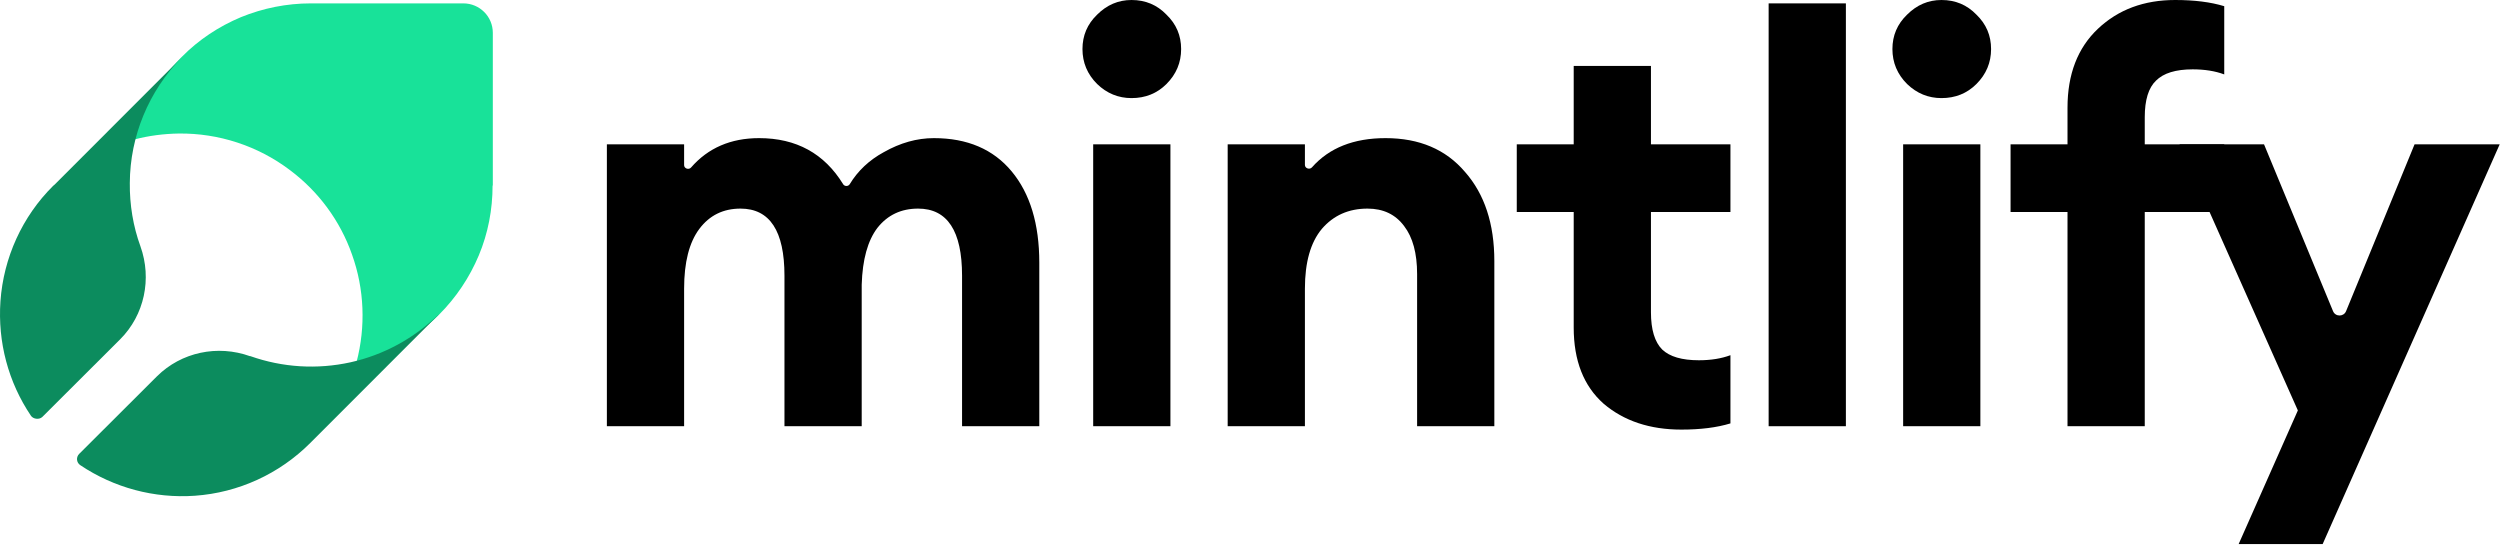
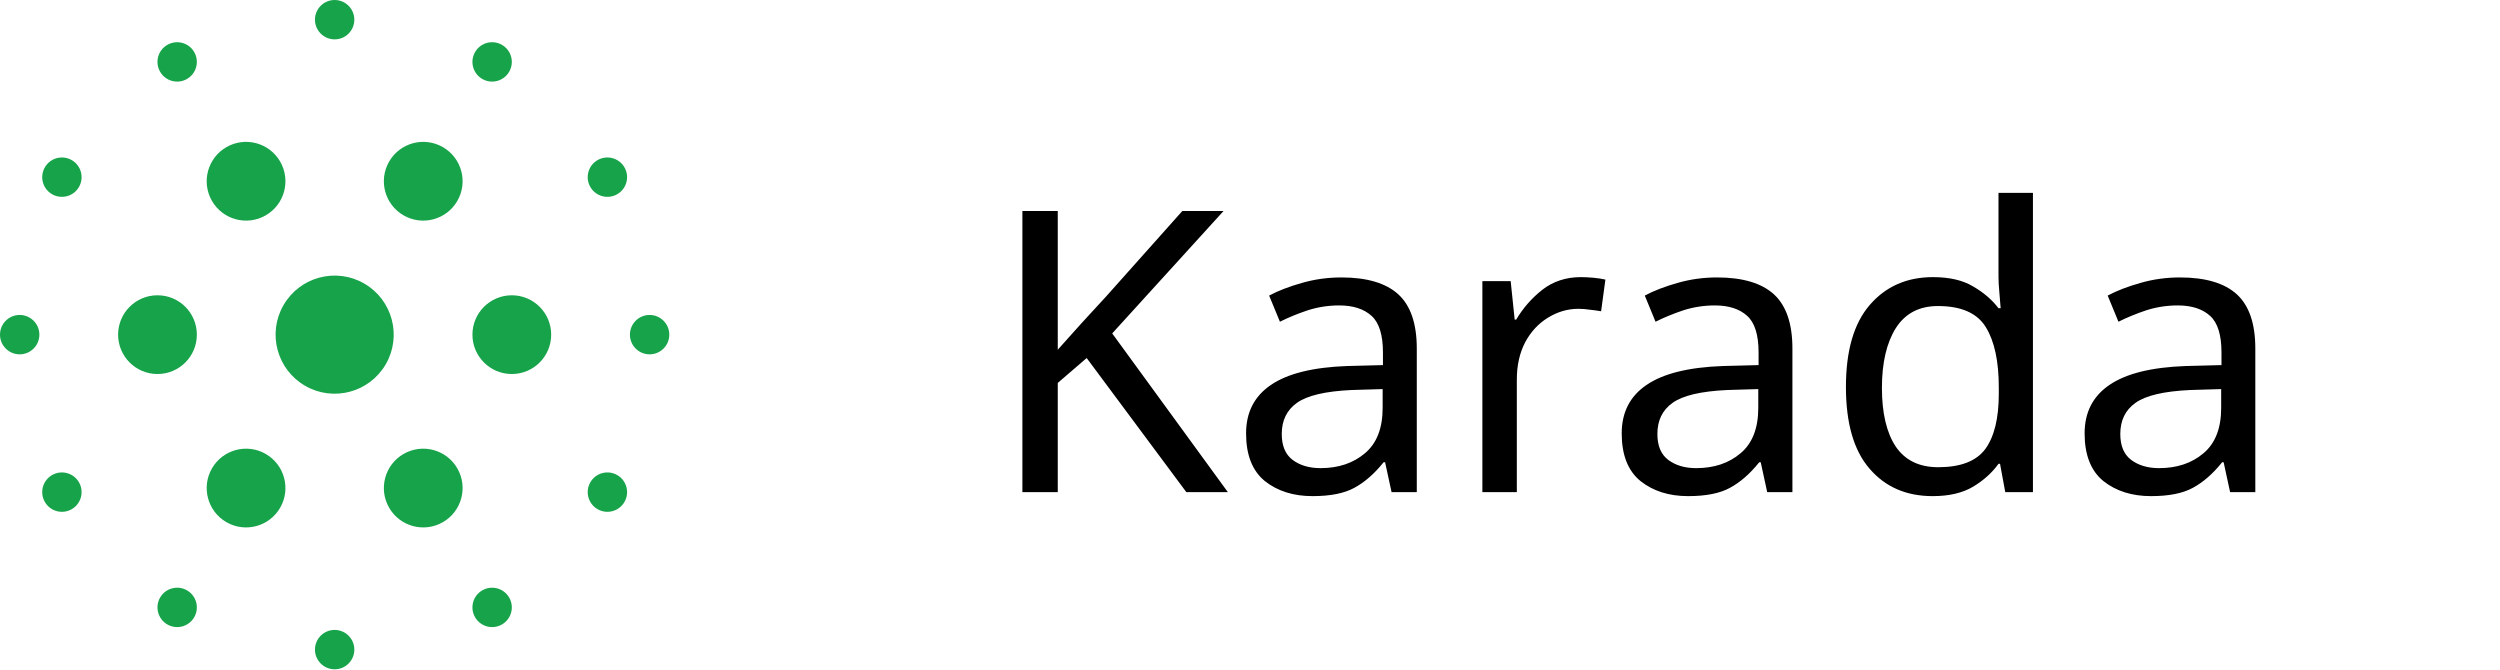
- <svg xmlns="http://www.w3.org/2000/svg" width="1682" height="367" viewBox="0 0 1682 367" fill="none">
-   <path d="M1562.69 366.037H1506.17L1546 276.14L1466.34 97.105H1523.24L1569.66 209.337C1571.28 213.26 1576.84 213.253 1578.45 209.325L1624.52 97.105H1681.79L1562.69 366.037Z" fill="black" />
-   <path d="M1391.02 286.761V142.622H1352.71V97.104H1391.02V72.449C1391.02 49.943 1397.85 32.242 1411.5 19.345C1425.16 6.448 1442.48 0 1463.47 0C1476.37 0 1487.37 1.391 1496.47 4.172V50.069C1490.4 47.793 1483.32 46.656 1475.23 46.656C1463.85 46.656 1455.63 49.184 1450.57 54.242C1445.51 59.046 1442.99 67.265 1442.99 78.897V97.104H1496.47V142.622H1442.99V286.761H1391.02Z" fill="black" />
-   <path d="M1306.22 66.001C1297.37 66.001 1289.66 62.84 1283.08 56.518C1276.51 49.943 1273.22 42.104 1273.22 33C1273.22 23.897 1276.51 16.184 1283.08 9.862C1289.66 3.287 1297.37 0 1306.22 0C1315.58 0 1323.42 3.287 1329.74 9.862C1336.31 16.184 1339.6 23.897 1339.6 33C1339.6 42.104 1336.31 49.943 1329.74 56.518C1323.42 62.84 1315.58 66.001 1306.22 66.001ZM1280.43 286.761V97.104H1332.39V286.761H1280.43Z" fill="black" />
-   <path d="M1189.94 286.761V2.276H1241.91V286.761H1189.94Z" fill="black" />
-   <path d="M1131.24 289.037C1110 289.037 1092.55 283.221 1078.89 271.588C1065.49 259.703 1058.79 242.634 1058.79 220.381V142.622H1020.48V97.104H1058.79V44.38H1110.76V97.104H1164.24V142.622H1110.76V210.14C1110.76 221.772 1113.29 230.117 1118.34 235.174C1123.4 239.979 1131.62 242.381 1143 242.381C1151.09 242.381 1158.17 241.243 1164.24 238.967V284.864C1155.14 287.646 1144.14 289.037 1131.24 289.037Z" fill="black" />
-   <path d="M825.979 286.761V97.104H877.945V110.967C877.945 113.311 881.135 114.347 882.688 112.591C894.273 99.485 910.773 92.932 932.187 92.932C954.946 92.932 972.774 100.518 985.67 115.691C998.82 130.61 1005.39 150.587 1005.39 175.622V286.761H953.429V184.346C953.429 170.438 950.521 159.691 944.704 152.105C938.888 144.265 930.67 140.346 920.049 140.346C907.405 140.346 897.164 144.898 889.325 154.001C881.738 163.105 877.945 176.507 877.945 194.208V286.761H825.979Z" fill="black" />
-   <path d="M761.286 66.001C752.436 66.001 744.723 62.84 738.148 56.518C731.574 49.943 728.286 42.104 728.286 33C728.286 23.897 731.574 16.184 738.148 9.862C744.723 3.287 752.436 0 761.286 0C770.643 0 778.482 3.287 784.804 9.862C791.379 16.184 794.666 23.897 794.666 33C794.666 42.104 791.379 49.943 784.804 56.518C778.482 62.84 770.643 66.001 761.286 66.001ZM735.493 286.761V97.104H787.459V286.761H735.493Z" fill="black" />
-   <path d="M647.273 286.761V185.484C647.273 155.392 637.411 140.346 617.686 140.346C606.307 140.346 597.204 144.645 590.376 153.243C583.801 161.84 580.261 174.61 579.755 191.553V286.761H527.789V185.484C527.789 155.392 517.927 140.346 498.203 140.346C486.571 140.346 477.341 144.898 470.513 154.001C463.685 163.105 460.272 176.507 460.272 194.208V286.761H408.306V97.104H460.272V111.103C460.272 113.435 463.407 114.462 464.939 112.704C476.419 99.522 491.68 92.932 510.72 92.932C535.742 92.932 554.588 103.262 567.259 123.923C568.258 125.553 570.718 125.527 571.712 123.894C577.189 114.891 584.802 107.731 594.548 102.415C605.675 96.093 616.928 92.932 628.307 92.932C650.813 92.932 668.261 100.392 680.652 115.311C693.043 130.231 699.239 150.714 699.239 176.76V286.761H647.273Z" fill="black" />
-   <path d="M331.569 124.833V22.09C331.569 11.065 322.625 2.276 311.764 2.276H209.069C192.938 2.276 176.967 5.472 162.113 11.544C147.26 17.775 133.685 26.724 122.345 38.228L121.546 39.027C106.533 54.207 95.833 73.062 90.402 93.834C100.145 91.277 110.206 89.999 120.268 89.839C147.1 89.52 173.453 98.148 194.855 114.287C214.18 128.668 228.873 148.481 236.859 171.331C245.164 194.5 246.122 219.746 239.893 243.554C260.496 238.122 279.503 227.416 294.675 212.396L295.474 211.597C306.813 200.252 315.917 186.67 322.145 171.81C328.374 156.95 331.409 140.971 331.409 124.833H331.569Z" fill="#18E299" />
-   <path d="M87.337 123.098C87.496 91.579 100.066 61.334 122.182 38.73L36.739 124.212C36.421 124.531 36.102 124.69 35.784 125.008C14.941 145.702 2.371 173.4 0.303 202.69C-1.607 230.07 5.553 257.131 20.828 279.736C22.285 281.892 26.238 282.601 28.466 280.532L80.813 228.319C97.202 211.923 102.293 187.568 94.497 165.759C89.564 152.229 87.178 137.743 87.337 123.098Z" fill="#0C8C5E" />
-   <path d="M294.976 211.605C278.587 227.683 258.062 238.826 235.786 243.761C213.351 248.695 190.121 247.263 168.482 239.622C168.482 239.622 168.323 239.622 168.164 239.622C146.365 231.822 122.022 236.916 105.633 253.153L53.285 305.365C51.057 307.594 51.376 311.255 54.081 313.006C76.674 328.128 103.724 335.451 131.091 333.541C160.368 331.471 187.894 318.896 208.737 298.043L209.533 297.247L294.976 211.764V211.605Z" fill="#0C8C5E" />
+ <svg xmlns="http://www.w3.org/2000/svg" width="127" height="34" viewBox="0 0 127 34" fill="none">
+   <g>
+     <path d="M19.599 18.5C18.77 19.935 16.935 20.427 15.501 19.599C14.066 18.77 13.574 16.935 14.402 15.501C15.231 14.066 17.066 13.574 18.5 14.402C19.935 15.231 20.427 17.066 19.599 18.5Z" fill="#16A34A" />
+   </g>
+   <g fill="#16A34A">
+     <path d="M23.232 10.207C22.68 11.164 21.457 11.492 20.5 10.939C19.544 10.387 19.216 9.164 19.768 8.207C20.32 7.251 21.544 6.923 22.5 7.475C23.457 8.028 23.785 9.251 23.232 10.207Z" />
+     <path d="M19.768 25.793C19.216 24.837 19.544 23.613 20.5 23.061C21.457 22.509 22.68 22.837 23.232 23.793C23.785 24.75 23.457 25.973 22.5 26.525C21.544 27.078 20.321 26.75 19.768 25.793Z" />
+     <path d="M26 19C24.895 19 24 18.105 24 17C24 15.896 24.895 15 26 15C27.105 15 28 15.896 28 17C28 18.105 27.105 19 26 19Z" />
+     <path d="M14.232 25.793C13.68 26.75 12.457 27.078 11.5 26.525C10.544 25.973 10.216 24.75 10.768 23.793C11.32 22.837 12.544 22.509 13.5 23.061C14.457 23.614 14.785 24.837 14.232 25.793Z" />
+     <path d="M10.768 10.207C10.216 9.251 10.544 8.028 11.5 7.475C12.457 6.923 13.68 7.251 14.232 8.207C14.785 9.164 14.457 10.387 13.5 10.939C12.544 11.492 11.32 11.164 10.768 10.207Z" />
+     <path d="M8 19C6.895 19 6 18.105 6 17C6 15.895 6.895 15 8 15C9.105 15 10 15.895 10 17C10 18.105 9.105 19 8 19Z" />
+   </g>
+   <g fill="#16A34A">
+     <path d="M25.866 3.645C25.59 4.123 24.979 4.287 24.5 4.011C24.022 3.735 23.858 3.123 24.134 2.645C24.41 2.166 25.022 2.003 25.5 2.279C25.979 2.555 26.142 3.166 25.866 3.645Z" />
+     <path d="M33 18C32.448 18 32 17.552 32 17C32 16.448 32.448 16 33 16C33.552 16 34 16.448 34 17C34 17.552 33.552 18 33 18Z" />
+     <path d="M31.356 9.866C30.877 10.142 30.266 9.978 29.99 9.5C29.713 9.022 29.877 8.41 30.356 8.134C30.834 7.858 31.445 8.022 31.722 8.5C31.998 8.978 31.834 9.59 31.356 9.866Z" />
+     <path d="M30.356 25.866C29.877 25.59 29.713 24.979 29.99 24.5C30.266 24.022 30.877 23.858 31.356 24.134C31.834 24.41 31.998 25.022 31.722 25.5C31.445 25.979 30.834 26.142 30.356 25.866Z" />
+     <path d="M16 33C16 32.448 16.448 32 17 32C17.552 32 18 32.448 18 33C18 33.552 17.552 34 17 34C16.448 34 16 33.552 16 33Z" />
+     <path d="M24.134 31.356C23.858 30.877 24.022 30.266 24.5 29.99C24.979 29.713 25.59 29.877 25.866 30.356C26.142 30.834 25.979 31.445 25.5 31.722C25.022 31.998 24.41 31.834 24.134 31.356Z" />
+     <path d="M9.866 31.356C9.59 31.834 8.978 31.998 8.5 31.722C8.022 31.445 7.858 30.834 8.134 30.356C8.41 29.877 9.022 29.713 9.5 29.99C9.978 30.266 10.142 30.877 9.866 31.356Z" />
+     <path d="M1 18C0.448 18 -3.44684e-08 17.552 0 17C3.44684e-08 16.448 0.448 16 1 16C1.552 16 2 16.448 2 17C2 17.552 1.552 18 1 18Z" />
+     <path d="M3.645 25.866C3.166 26.142 2.555 25.979 2.279 25.5C2.003 25.022 2.166 24.41 2.645 24.134C3.123 23.858 3.735 24.022 4.011 24.5C4.287 24.979 4.123 25.59 3.645 25.866Z" />
+     <path d="M2.645 9.866C2.166 9.59 2.003 8.978 2.279 8.5C2.555 8.022 3.166 7.858 3.645 8.134C4.123 8.41 4.287 9.022 4.011 9.5C3.735 9.978 3.123 10.142 2.645 9.866Z" />
+     <path d="M16 1C16 0.448 16.448 -4.87226e-08 17 0C17.552 4.87226e-08 18 0.448 18 1C18 1.552 17.552 2 17 2C16.448 2 16 1.552 16 1Z" />
+     <path d="M8.134 3.645C7.858 3.166 8.022 2.555 8.5 2.279C8.978 2.003 9.59 2.166 9.866 2.645C10.142 3.123 9.978 3.735 9.5 4.011C9.022 4.287 8.41 4.123 8.134 3.645Z" />
+   </g>
+   <text x="50" y="25" font-family="system-ui, sans-serif" font-size="20" font-weight="500" fill="black">
+     Karada
+   </text>
</svg>
